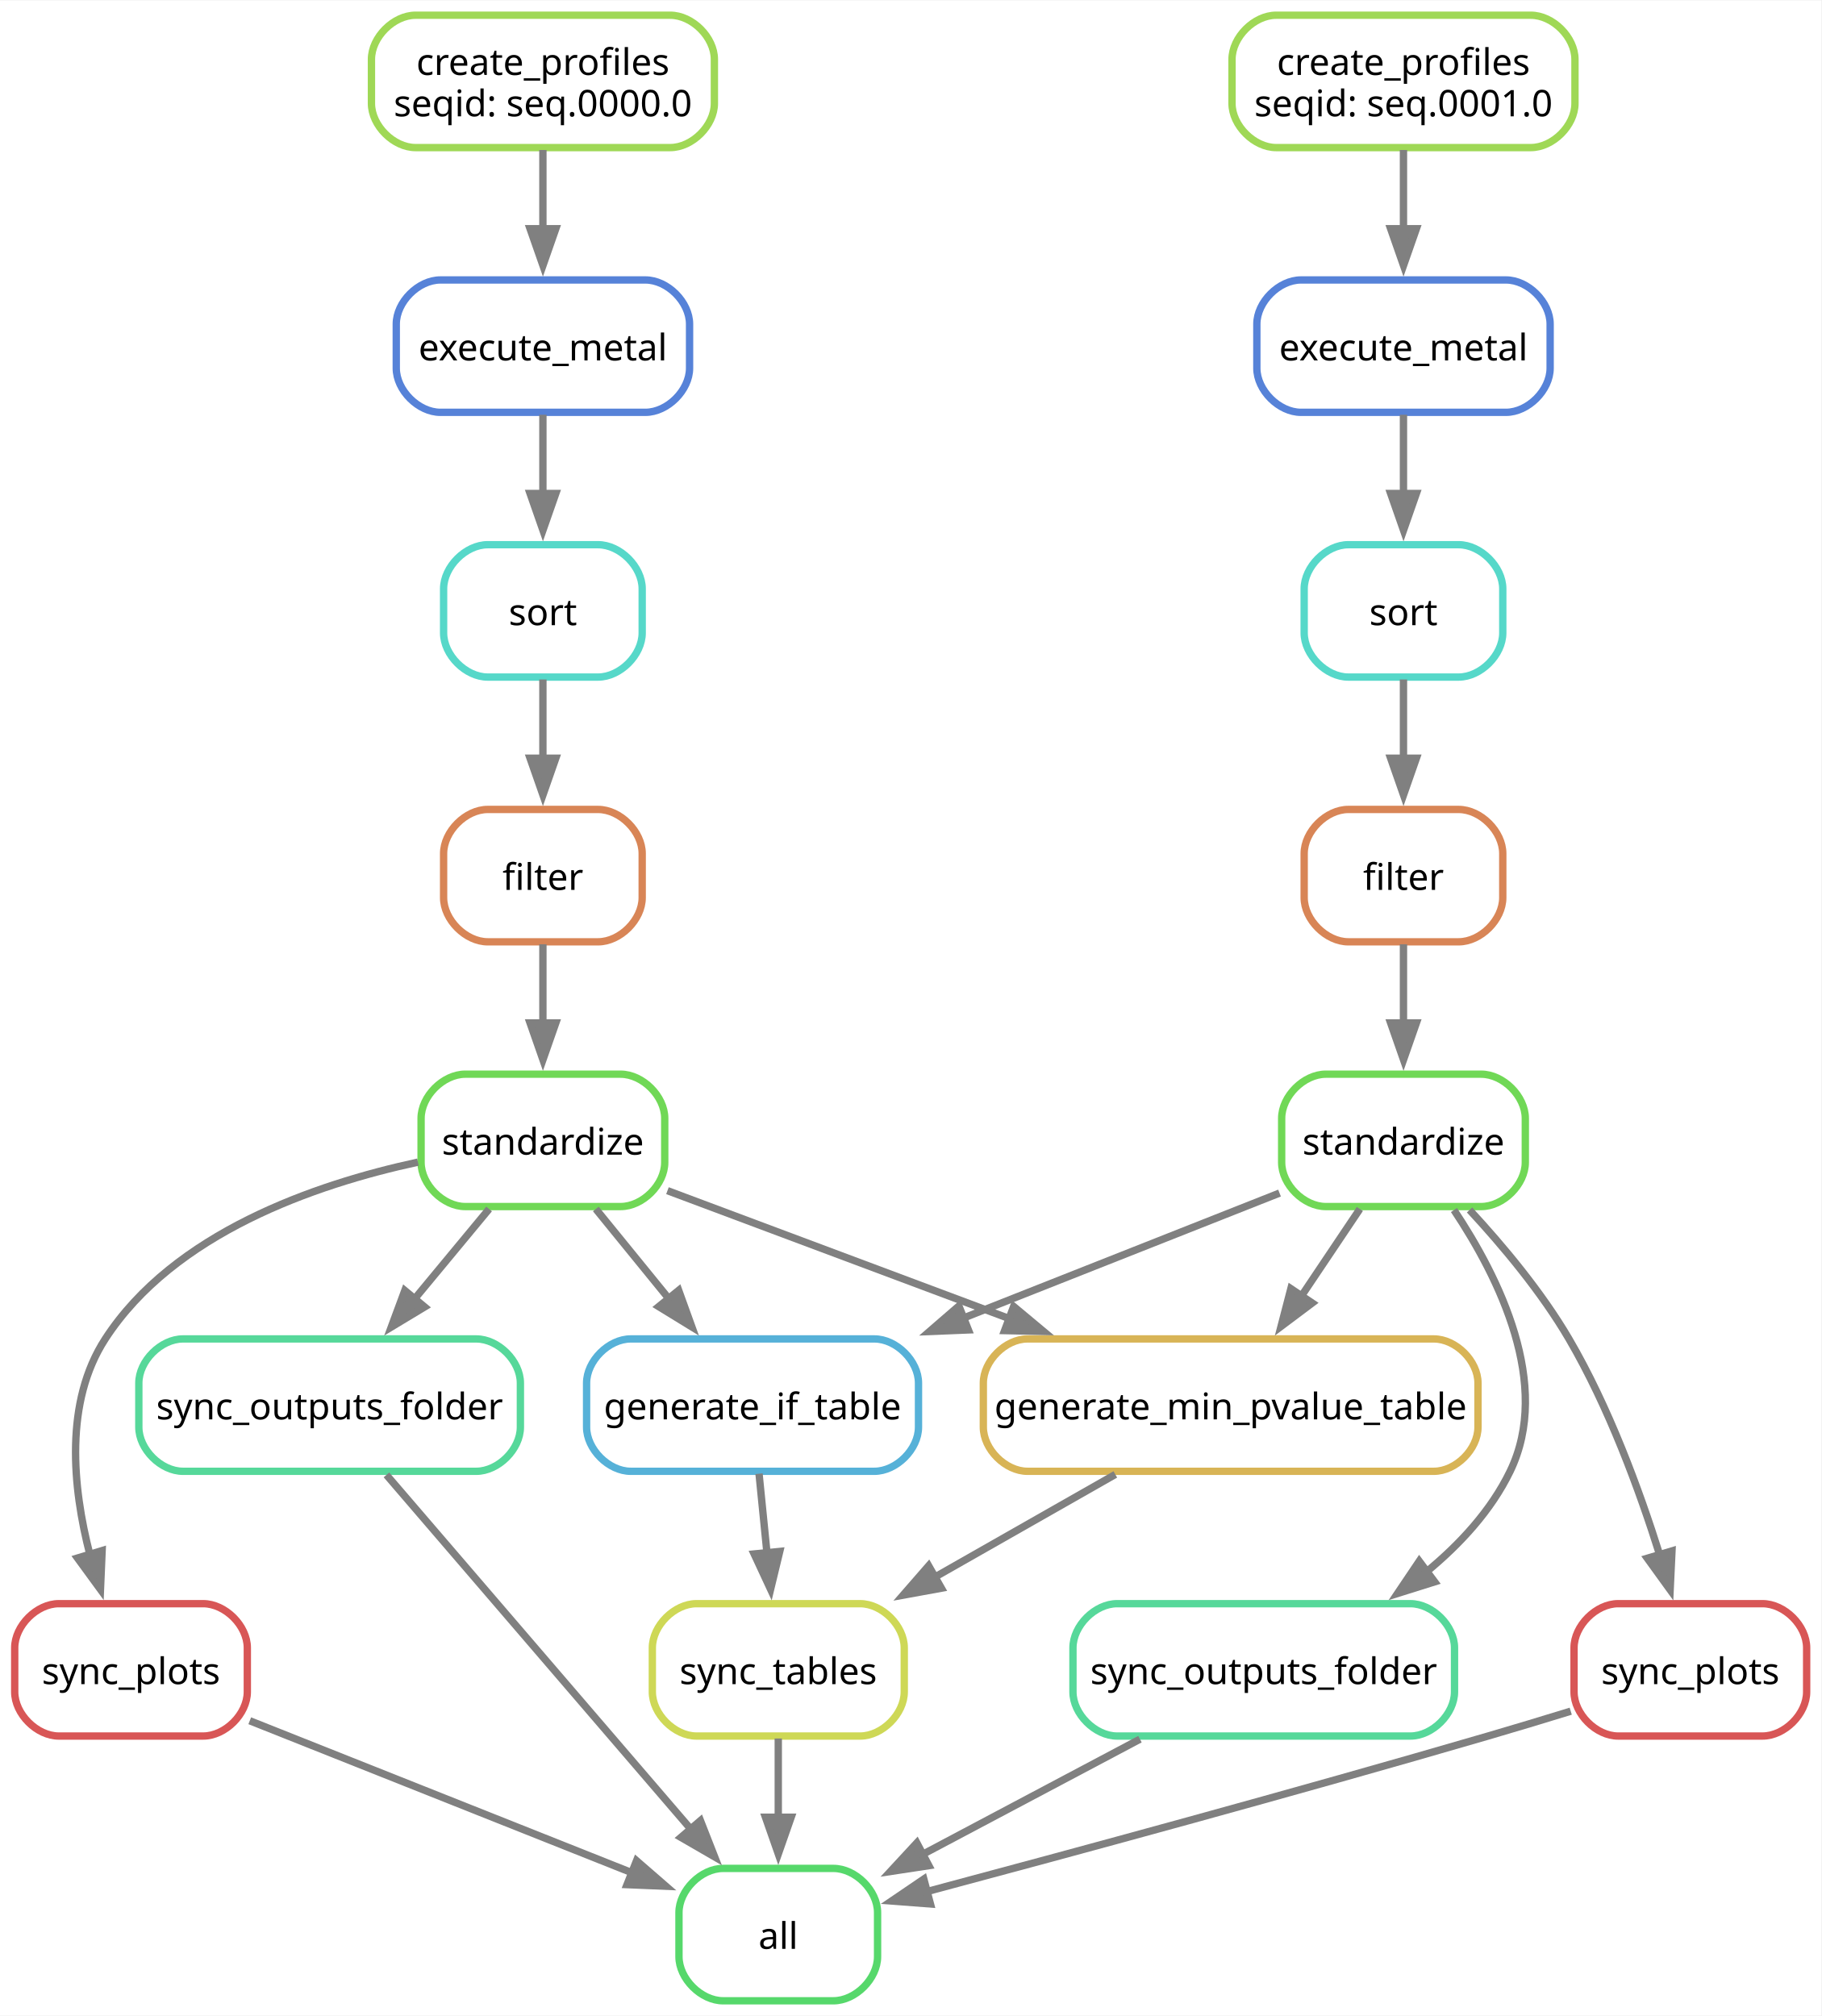
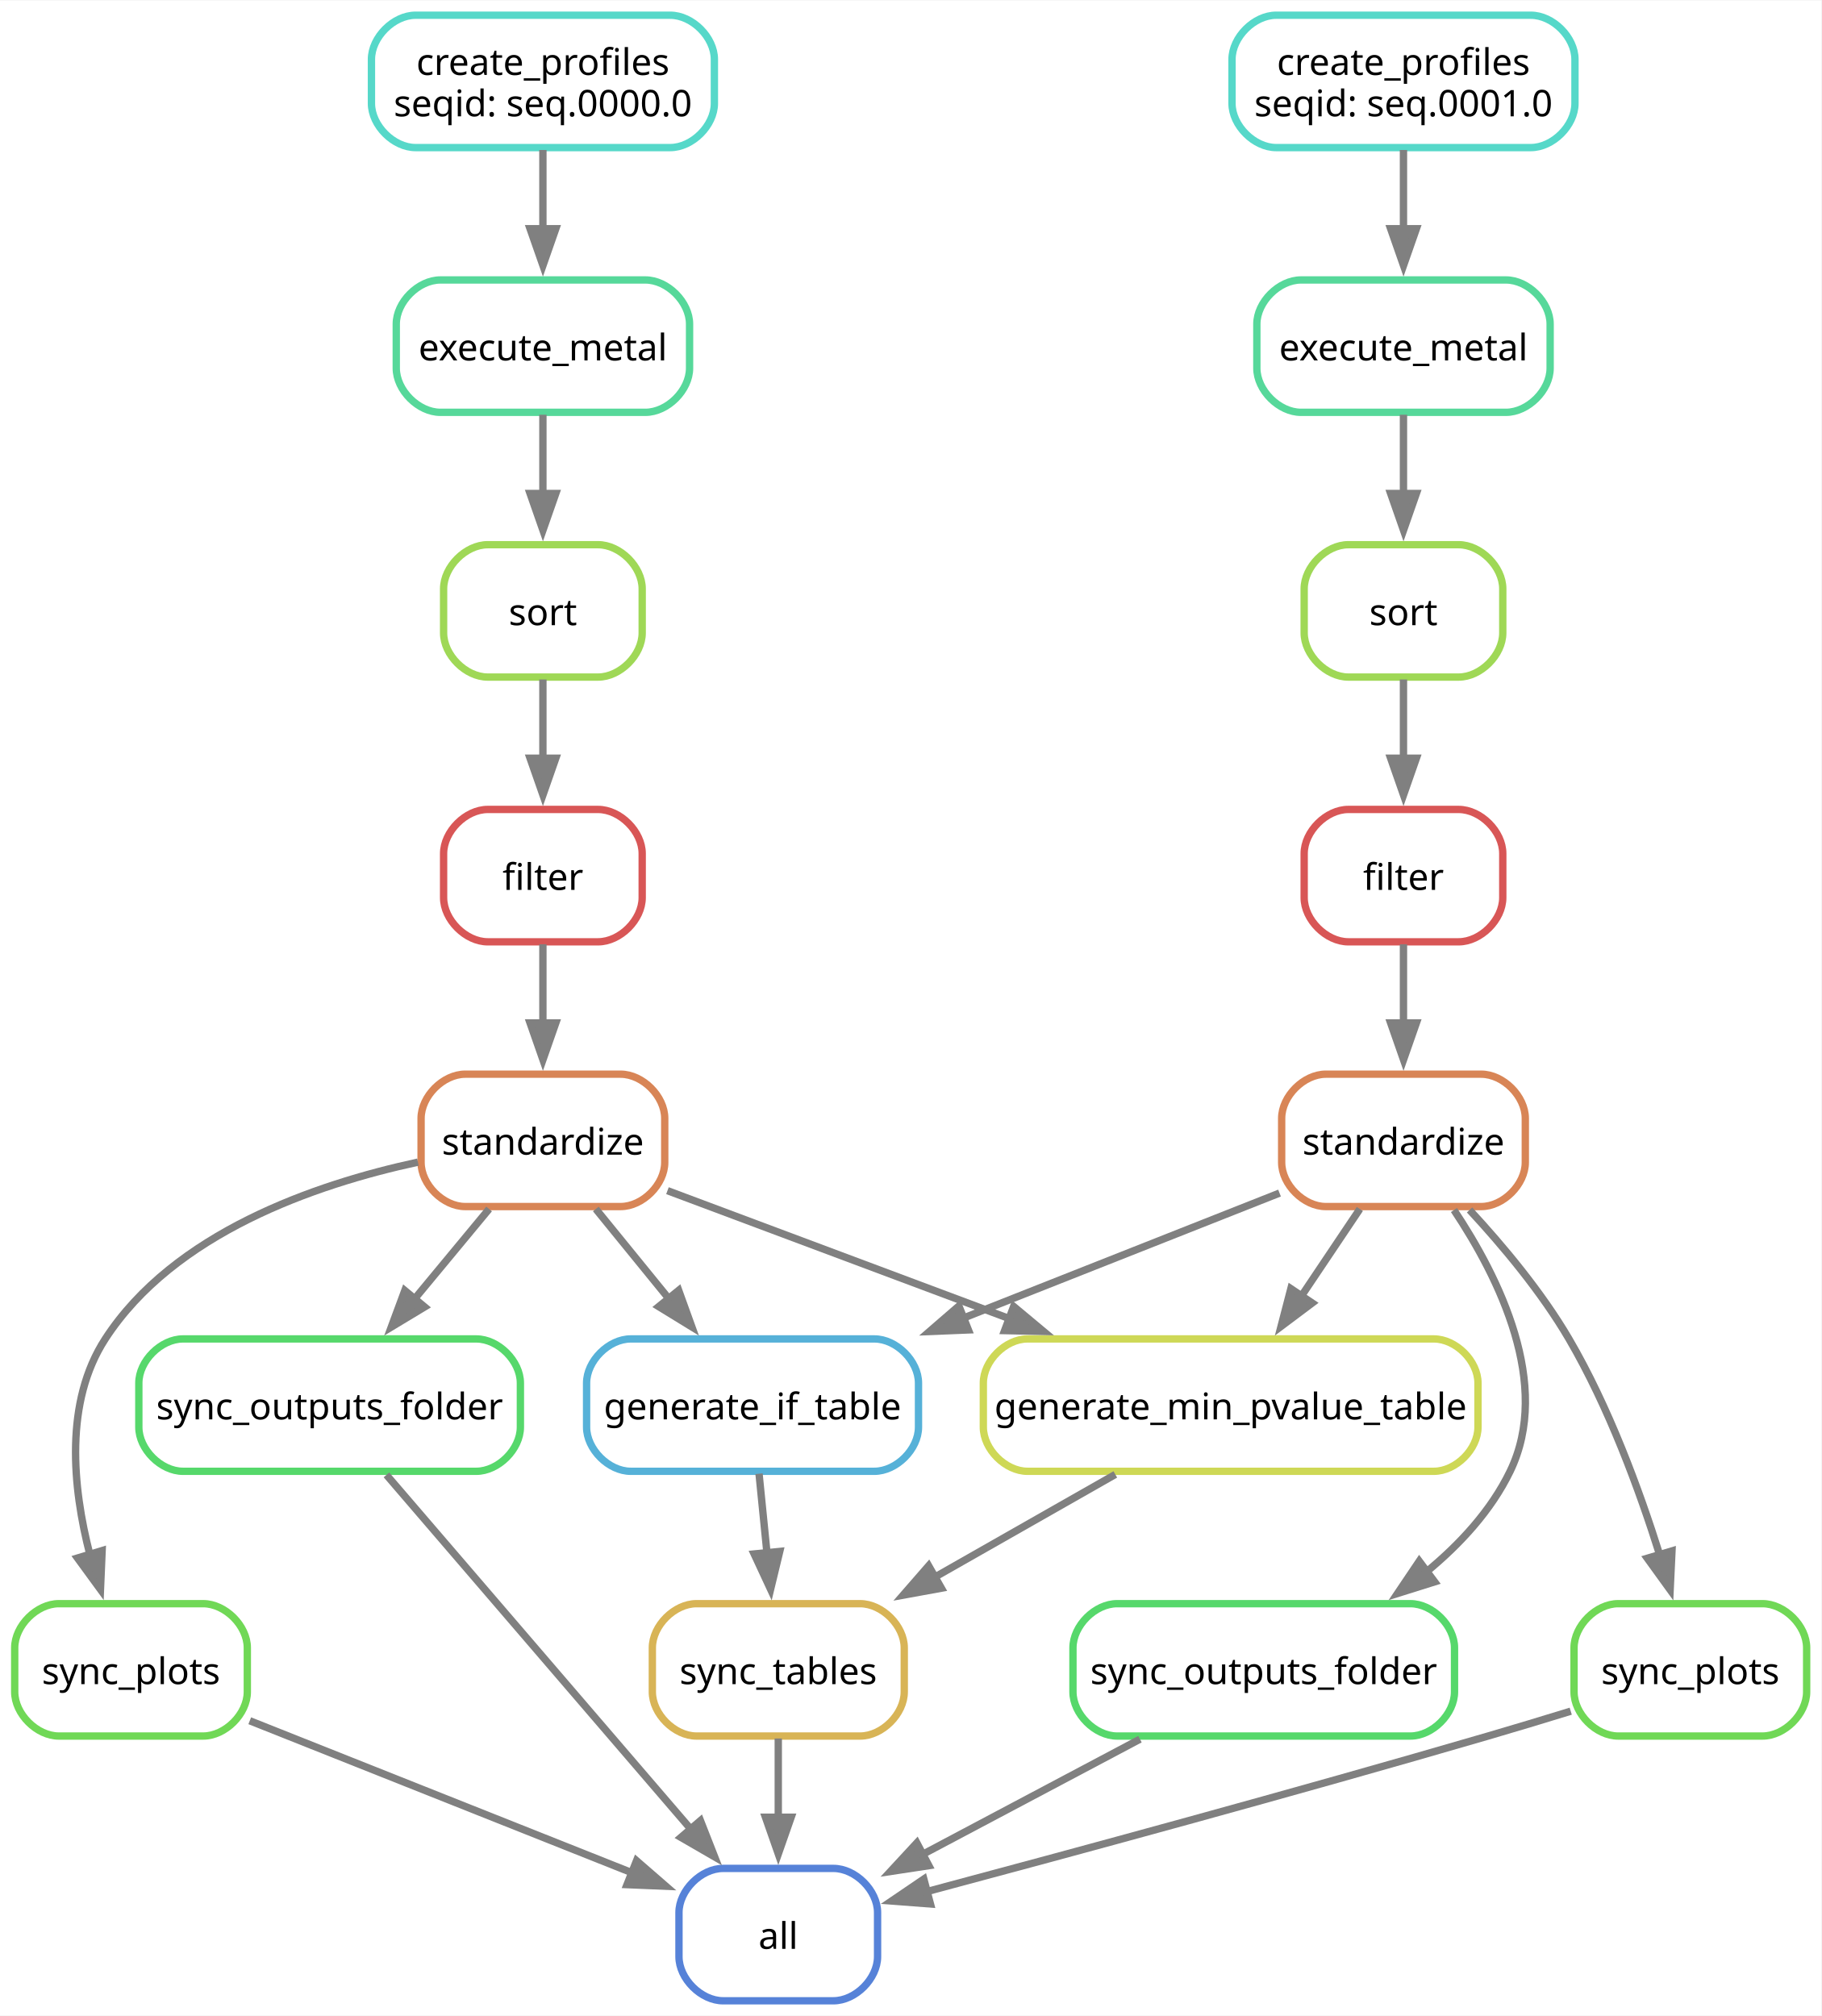
<svg xmlns="http://www.w3.org/2000/svg" width="495pt" height="548pt" viewBox="0.00 0.00 495.25 548.00">
  <g id="graph0" class="graph" transform="scale(1 1) rotate(0) translate(4 544)">
    <polygon fill="white" stroke="none" points="-4,4 -4,-544 491.25,-544 491.25,4 -4,4" />
    <g id="node1" class="node">
-       <path fill="none" stroke="#56d86b" stroke-width="2" d="M222.62,-36C222.62,-36 192.62,-36 192.62,-36 186.62,-36 180.62,-30 180.62,-24 180.62,-24 180.62,-12 180.62,-12 180.62,-6 186.62,0 192.62,0 192.62,0 222.62,0 222.62,0 228.62,0 234.62,-6 234.62,-12 234.62,-12 234.62,-24 234.62,-24 234.62,-30 228.62,-36 222.62,-36" />
+       <path fill="none" stroke="#5682d8" stroke-width="2" d="M222.62,-36C222.62,-36 192.62,-36 192.62,-36 186.62,-36 180.62,-30 180.62,-24 180.62,-24 180.62,-12 180.62,-12 180.62,-6 186.62,0 192.62,0 192.62,0 222.62,0 222.62,0 228.62,0 234.62,-6 234.62,-12 234.62,-12 234.62,-24 234.62,-24 234.62,-30 228.62,-36 222.62,-36" />
      <text text-anchor="middle" x="207.62" y="-14.12" font-family="sans" font-size="10.00">all</text>
    </g>
    <g id="node2" class="node">
-       <path fill="none" stroke="#56d89a" stroke-width="2" d="M125.5,-180C125.5,-180 45.75,-180 45.75,-180 39.75,-180 33.75,-174 33.75,-168 33.75,-168 33.75,-156 33.75,-156 33.75,-150 39.75,-144 45.75,-144 45.75,-144 125.5,-144 125.5,-144 131.5,-144 137.5,-150 137.5,-156 137.5,-156 137.5,-168 137.5,-168 137.5,-174 131.5,-180 125.5,-180" />
+       <path fill="none" stroke="#56d86b" stroke-width="2" d="M125.5,-180C125.5,-180 45.75,-180 45.75,-180 39.75,-180 33.75,-174 33.75,-168 33.75,-168 33.75,-156 33.75,-156 33.75,-150 39.75,-144 45.75,-144 45.75,-144 125.5,-144 125.5,-144 131.5,-144 137.5,-150 137.5,-156 137.5,-156 137.5,-168 137.5,-168 137.5,-174 131.5,-180 125.5,-180" />
      <text text-anchor="middle" x="85.62" y="-158.12" font-family="sans" font-size="10.00">sync_outputs_folder</text>
    </g>
    <g id="edge1" class="edge">
      <path fill="none" stroke="grey" stroke-width="2" d="M101.08,-143.02C121.98,-118.69 159.45,-75.07 183.93,-46.58" />
      <polygon fill="grey" stroke="grey" stroke-width="2" points="186.46,-49 190.33,-39.13 181.15,-44.44 186.46,-49" />
    </g>
    <g id="node3" class="node">
-       <path fill="none" stroke="#70d856" stroke-width="2" d="M164.75,-252C164.75,-252 122.5,-252 122.5,-252 116.5,-252 110.5,-246 110.5,-240 110.5,-240 110.5,-228 110.5,-228 110.5,-222 116.5,-216 122.5,-216 122.5,-216 164.75,-216 164.75,-216 170.75,-216 176.75,-222 176.75,-228 176.75,-228 176.75,-240 176.75,-240 176.75,-246 170.75,-252 164.75,-252" />
+       <path fill="none" stroke="#d88556" stroke-width="2" d="M164.75,-252C164.75,-252 122.5,-252 122.5,-252 116.5,-252 110.5,-246 110.5,-240 110.5,-240 110.5,-228 110.5,-228 110.5,-222 116.5,-216 122.5,-216 122.5,-216 164.75,-216 164.75,-216 170.75,-216 176.75,-222 176.75,-228 176.75,-228 176.75,-240 176.75,-240 176.75,-246 170.75,-252 164.75,-252" />
      <text text-anchor="middle" x="143.62" y="-230.12" font-family="sans" font-size="10.00">standardize</text>
    </g>
    <g id="edge6" class="edge">
      <path fill="none" stroke="grey" stroke-width="2" d="M128.99,-215.34C122.85,-207.93 115.57,-199.14 108.74,-190.9" />
      <polygon fill="grey" stroke="grey" stroke-width="2" points="111.46,-188.7 102.39,-183.23 106.07,-193.17 111.46,-188.7" />
    </g>
    <g id="node15" class="node">
-       <path fill="none" stroke="#d8b456" stroke-width="2" d="M385.88,-180C385.88,-180 275.38,-180 275.38,-180 269.38,-180 263.38,-174 263.38,-168 263.38,-168 263.38,-156 263.38,-156 263.38,-150 269.38,-144 275.38,-144 275.38,-144 385.88,-144 385.88,-144 391.88,-144 397.88,-150 397.88,-156 397.88,-156 397.88,-168 397.88,-168 397.88,-174 391.88,-180 385.88,-180" />
+       <path fill="none" stroke="#ced856" stroke-width="2" d="M385.88,-180C385.88,-180 275.38,-180 275.38,-180 269.38,-180 263.38,-174 263.38,-168 263.38,-168 263.38,-156 263.38,-156 263.38,-150 269.38,-144 275.38,-144 275.38,-144 385.88,-144 385.88,-144 391.88,-144 397.88,-150 397.88,-156 397.88,-156 397.88,-168 397.88,-168 397.88,-174 391.88,-180 385.88,-180" />
      <text text-anchor="middle" x="330.62" y="-158.12" font-family="sans" font-size="10.00">generate_min_pvalue_table</text>
    </g>
    <g id="edge18" class="edge">
      <path fill="none" stroke="grey" stroke-width="2" d="M177.49,-220.32C203.41,-210.62 239.83,-196.99 270.65,-185.45" />
      <polygon fill="grey" stroke="grey" stroke-width="2" points="271.62,-188.83 279.76,-182.04 269.16,-182.27 271.62,-188.83" />
    </g>
    <g id="node16" class="node">
      <path fill="none" stroke="#56b1d8" stroke-width="2" d="M233.75,-180C233.75,-180 167.5,-180 167.5,-180 161.5,-180 155.5,-174 155.5,-168 155.5,-168 155.5,-156 155.5,-156 155.5,-150 161.5,-144 167.5,-144 167.5,-144 233.75,-144 233.75,-144 239.75,-144 245.75,-150 245.75,-156 245.75,-156 245.75,-168 245.75,-168 245.75,-174 239.75,-180 233.75,-180" />
      <text text-anchor="middle" x="200.62" y="-158.12" font-family="sans" font-size="10.00">generate_if_table</text>
    </g>
    <g id="edge20" class="edge">
      <path fill="none" stroke="grey" stroke-width="2" d="M158.01,-215.34C164.04,-207.93 171.19,-199.14 177.9,-190.9" />
      <polygon fill="grey" stroke="grey" stroke-width="2" points="180.54,-193.21 184.14,-183.25 175.11,-188.79 180.54,-193.21" />
    </g>
    <g id="node17" class="node">
-       <path fill="none" stroke="#d85656" stroke-width="2" d="M51.25,-108C51.25,-108 12,-108 12,-108 6,-108 0,-102 0,-96 0,-96 0,-84 0,-84 0,-78 6,-72 12,-72 12,-72 51.25,-72 51.25,-72 57.25,-72 63.25,-78 63.25,-84 63.25,-84 63.25,-96 63.25,-96 63.25,-102 57.25,-108 51.25,-108" />
+       <path fill="none" stroke="#70d856" stroke-width="2" d="M51.25,-108C51.25,-108 12,-108 12,-108 6,-108 0,-102 0,-96 0,-96 0,-84 0,-84 0,-78 6,-72 12,-72 12,-72 51.25,-72 51.25,-72 57.25,-72 63.25,-78 63.25,-84 63.25,-84 63.25,-96 63.25,-96 63.25,-102 57.25,-108 51.25,-108" />
      <text text-anchor="middle" x="31.62" y="-86.12" font-family="sans" font-size="10.00">sync_plots</text>
    </g>
    <g id="edge22" class="edge">
      <path fill="none" stroke="grey" stroke-width="2" d="M109.65,-228.08C81.54,-222.02 43.28,-208.74 24.62,-180 13.49,-162.85 15.69,-139.73 20.44,-121.35" />
      <polygon fill="grey" stroke="grey" stroke-width="2" points="23.77,-122.44 23.32,-111.86 17.07,-120.41 23.77,-122.44" />
    </g>
    <g id="node4" class="node">
-       <path fill="none" stroke="#d88556" stroke-width="2" d="M158.62,-324C158.62,-324 128.62,-324 128.62,-324 122.62,-324 116.62,-318 116.62,-312 116.62,-312 116.62,-300 116.62,-300 116.62,-294 122.62,-288 128.62,-288 128.62,-288 158.62,-288 158.62,-288 164.62,-288 170.62,-294 170.62,-300 170.62,-300 170.62,-312 170.62,-312 170.62,-318 164.62,-324 158.62,-324" />
+       <path fill="none" stroke="#d85656" stroke-width="2" d="M158.62,-324C158.62,-324 128.62,-324 128.62,-324 122.62,-324 116.62,-318 116.62,-312 116.62,-312 116.62,-300 116.62,-300 116.62,-294 122.62,-288 128.62,-288 128.62,-288 158.62,-288 158.62,-288 164.62,-288 170.62,-294 170.62,-300 170.62,-300 170.62,-312 170.62,-312 170.62,-318 164.62,-324 158.62,-324" />
      <text text-anchor="middle" x="143.62" y="-302.12" font-family="sans" font-size="10.00">filter</text>
    </g>
    <g id="edge7" class="edge">
      <path fill="none" stroke="grey" stroke-width="2" d="M143.62,-287.34C143.62,-280.75 143.62,-273.08 143.62,-265.67" />
      <polygon fill="grey" stroke="grey" stroke-width="2" points="147.13,-265.93 143.63,-255.93 140.13,-265.93 147.13,-265.93" />
    </g>
    <g id="node5" class="node">
-       <path fill="none" stroke="#56d8c9" stroke-width="2" d="M158.62,-396C158.62,-396 128.62,-396 128.62,-396 122.62,-396 116.62,-390 116.62,-384 116.62,-384 116.62,-372 116.62,-372 116.62,-366 122.62,-360 128.62,-360 128.62,-360 158.62,-360 158.62,-360 164.62,-360 170.62,-366 170.62,-372 170.62,-372 170.62,-384 170.62,-384 170.62,-390 164.62,-396 158.62,-396" />
+       <path fill="none" stroke="#9fd856" stroke-width="2" d="M158.62,-396C158.62,-396 128.62,-396 128.62,-396 122.62,-396 116.62,-390 116.62,-384 116.62,-384 116.62,-372 116.62,-372 116.62,-366 122.62,-360 128.62,-360 128.62,-360 158.62,-360 158.62,-360 164.62,-360 170.62,-366 170.62,-372 170.62,-372 170.62,-384 170.62,-384 170.62,-390 164.62,-396 158.62,-396" />
      <text text-anchor="middle" x="143.62" y="-374.12" font-family="sans" font-size="10.00">sort</text>
    </g>
    <g id="edge8" class="edge">
      <path fill="none" stroke="grey" stroke-width="2" d="M143.62,-359.34C143.62,-352.75 143.62,-345.08 143.62,-337.67" />
      <polygon fill="grey" stroke="grey" stroke-width="2" points="147.13,-337.93 143.63,-327.93 140.13,-337.93 147.13,-337.93" />
    </g>
    <g id="node6" class="node">
-       <path fill="none" stroke="#5682d8" stroke-width="2" d="M171.5,-468C171.5,-468 115.75,-468 115.75,-468 109.75,-468 103.75,-462 103.75,-456 103.75,-456 103.75,-444 103.75,-444 103.75,-438 109.75,-432 115.75,-432 115.75,-432 171.5,-432 171.5,-432 177.5,-432 183.5,-438 183.5,-444 183.5,-444 183.5,-456 183.5,-456 183.5,-462 177.5,-468 171.5,-468" />
+       <path fill="none" stroke="#56d89a" stroke-width="2" d="M171.5,-468C171.5,-468 115.75,-468 115.75,-468 109.75,-468 103.75,-462 103.75,-456 103.75,-456 103.75,-444 103.75,-444 103.75,-438 109.75,-432 115.75,-432 115.75,-432 171.5,-432 171.5,-432 177.5,-432 183.5,-438 183.5,-444 183.5,-444 183.5,-456 183.5,-456 183.5,-462 177.5,-468 171.5,-468" />
      <text text-anchor="middle" x="143.62" y="-446.12" font-family="sans" font-size="10.00">execute_metal</text>
    </g>
    <g id="edge9" class="edge">
      <path fill="none" stroke="grey" stroke-width="2" d="M143.62,-431.34C143.62,-424.75 143.62,-417.08 143.62,-409.67" />
      <polygon fill="grey" stroke="grey" stroke-width="2" points="147.13,-409.93 143.63,-399.93 140.13,-409.93 147.13,-409.93" />
    </g>
    <g id="node7" class="node">
-       <path fill="none" stroke="#9fd856" stroke-width="2" d="M178.25,-540C178.25,-540 109,-540 109,-540 103,-540 97,-534 97,-528 97,-528 97,-516 97,-516 97,-510 103,-504 109,-504 109,-504 178.25,-504 178.25,-504 184.25,-504 190.25,-510 190.25,-516 190.25,-516 190.25,-528 190.25,-528 190.25,-534 184.25,-540 178.25,-540" />
+       <path fill="none" stroke="#56d8c9" stroke-width="2" d="M178.25,-540C178.25,-540 109,-540 109,-540 103,-540 97,-534 97,-528 97,-528 97,-516 97,-516 97,-510 103,-504 109,-504 109,-504 178.25,-504 178.25,-504 184.25,-504 190.25,-510 190.25,-516 190.25,-516 190.25,-528 190.25,-528 190.25,-534 184.25,-540 178.25,-540" />
      <text text-anchor="middle" x="143.62" y="-523.75" font-family="sans" font-size="10.00">create_profiles</text>
      <text text-anchor="middle" x="143.62" y="-512.5" font-family="sans" font-size="10.00">seqid: seq.0000.0</text>
    </g>
    <g id="edge10" class="edge">
      <path fill="none" stroke="grey" stroke-width="2" d="M143.62,-503.34C143.62,-496.75 143.62,-489.08 143.62,-481.67" />
      <polygon fill="grey" stroke="grey" stroke-width="2" points="147.13,-481.93 143.63,-471.93 140.13,-481.93 147.13,-481.93" />
    </g>
    <g id="node8" class="node">
-       <path fill="none" stroke="#56d89a" stroke-width="2" d="M379.5,-108C379.5,-108 299.75,-108 299.75,-108 293.75,-108 287.75,-102 287.75,-96 287.75,-96 287.75,-84 287.75,-84 287.75,-78 293.75,-72 299.75,-72 299.75,-72 379.5,-72 379.5,-72 385.5,-72 391.5,-78 391.5,-84 391.5,-84 391.5,-96 391.5,-96 391.5,-102 385.5,-108 379.5,-108" />
+       <path fill="none" stroke="#56d86b" stroke-width="2" d="M379.5,-108C379.5,-108 299.75,-108 299.75,-108 293.75,-108 287.75,-102 287.75,-96 287.75,-96 287.75,-84 287.75,-84 287.75,-78 293.75,-72 299.75,-72 299.75,-72 379.5,-72 379.5,-72 385.5,-72 391.5,-78 391.5,-84 391.5,-84 391.5,-96 391.5,-96 391.5,-102 385.5,-108 379.5,-108" />
      <text text-anchor="middle" x="339.62" y="-86.12" font-family="sans" font-size="10.00">sync_outputs_folder</text>
    </g>
    <g id="edge2" class="edge">
      <path fill="none" stroke="grey" stroke-width="2" d="M305.97,-71.15C287.97,-61.61 265.7,-49.79 246.9,-39.83" />
      <polygon fill="grey" stroke="grey" stroke-width="2" points="248.57,-36.75 238.1,-35.16 245.3,-42.94 248.57,-36.75" />
    </g>
    <g id="node9" class="node">
-       <path fill="none" stroke="#70d856" stroke-width="2" d="M398.75,-252C398.75,-252 356.5,-252 356.5,-252 350.5,-252 344.5,-246 344.5,-240 344.5,-240 344.5,-228 344.5,-228 344.5,-222 350.5,-216 356.5,-216 356.5,-216 398.75,-216 398.75,-216 404.75,-216 410.75,-222 410.75,-228 410.75,-228 410.75,-240 410.75,-240 410.75,-246 404.75,-252 398.75,-252" />
+       <path fill="none" stroke="#d88556" stroke-width="2" d="M398.75,-252C398.75,-252 356.5,-252 356.5,-252 350.5,-252 344.5,-246 344.5,-240 344.5,-240 344.5,-228 344.5,-228 344.5,-222 350.5,-216 356.5,-216 356.5,-216 398.75,-216 398.75,-216 404.75,-216 410.75,-222 410.75,-228 410.75,-228 410.75,-240 410.75,-240 410.75,-246 404.75,-252 398.75,-252" />
      <text text-anchor="middle" x="377.62" y="-230.12" font-family="sans" font-size="10.00">standardize</text>
    </g>
    <g id="edge11" class="edge">
      <path fill="none" stroke="grey" stroke-width="2" d="M391.35,-215.06C403.61,-196.68 418.02,-167.55 406.62,-144 401.45,-133.31 392.96,-124.13 383.74,-116.55" />
      <polygon fill="grey" stroke="grey" stroke-width="2" points="386.1,-113.94 375.99,-110.77 381.91,-119.56 386.1,-113.94" />
    </g>
    <g id="edge19" class="edge">
      <path fill="none" stroke="grey" stroke-width="2" d="M365.76,-215.34C360.9,-208.1 355.15,-199.53 349.73,-191.45" />
      <polygon fill="grey" stroke="grey" stroke-width="2" points="352.81,-189.77 344.33,-183.41 347,-193.67 352.81,-189.77" />
    </g>
    <g id="edge21" class="edge">
      <path fill="none" stroke="grey" stroke-width="2" d="M343.92,-219.67C319.61,-210.05 286.2,-196.84 257.76,-185.6" />
      <polygon fill="grey" stroke="grey" stroke-width="2" points="259.32,-182.45 248.73,-182.02 256.74,-188.96 259.32,-182.45" />
    </g>
    <g id="node18" class="node">
-       <path fill="none" stroke="#d85656" stroke-width="2" d="M475.25,-108C475.25,-108 436,-108 436,-108 430,-108 424,-102 424,-96 424,-96 424,-84 424,-84 424,-78 430,-72 436,-72 436,-72 475.25,-72 475.25,-72 481.25,-72 487.25,-78 487.25,-84 487.25,-84 487.25,-96 487.25,-96 487.25,-102 481.25,-108 475.25,-108" />
+       <path fill="none" stroke="#70d856" stroke-width="2" d="M475.25,-108C475.25,-108 436,-108 436,-108 430,-108 424,-102 424,-96 424,-96 424,-84 424,-84 424,-78 430,-72 436,-72 436,-72 475.25,-72 475.25,-72 481.25,-72 487.25,-78 487.25,-84 487.25,-84 487.25,-96 487.25,-96 487.25,-102 481.25,-108 475.25,-108" />
      <text text-anchor="middle" x="455.62" y="-86.12" font-family="sans" font-size="10.00">sync_plots</text>
    </g>
    <g id="edge23" class="edge">
      <path fill="none" stroke="grey" stroke-width="2" d="M395.59,-215.08C404.62,-205.34 415.19,-192.71 422.62,-180 433.42,-161.55 441.75,-138.94 447.34,-121.13" />
      <polygon fill="grey" stroke="grey" stroke-width="2" points="450.63,-122.35 450.13,-111.77 443.92,-120.35 450.63,-122.35" />
    </g>
    <g id="node10" class="node">
-       <path fill="none" stroke="#d88556" stroke-width="2" d="M392.62,-324C392.62,-324 362.62,-324 362.62,-324 356.62,-324 350.62,-318 350.62,-312 350.62,-312 350.62,-300 350.62,-300 350.62,-294 356.62,-288 362.62,-288 362.62,-288 392.62,-288 392.62,-288 398.62,-288 404.62,-294 404.62,-300 404.62,-300 404.62,-312 404.62,-312 404.62,-318 398.62,-324 392.62,-324" />
+       <path fill="none" stroke="#d85656" stroke-width="2" d="M392.62,-324C392.62,-324 362.62,-324 362.62,-324 356.62,-324 350.62,-318 350.62,-312 350.62,-312 350.62,-300 350.62,-300 350.62,-294 356.62,-288 362.62,-288 362.62,-288 392.62,-288 392.62,-288 398.62,-288 404.62,-294 404.62,-300 404.62,-300 404.62,-312 404.62,-312 404.62,-318 398.62,-324 392.62,-324" />
      <text text-anchor="middle" x="377.62" y="-302.12" font-family="sans" font-size="10.00">filter</text>
    </g>
    <g id="edge12" class="edge">
      <path fill="none" stroke="grey" stroke-width="2" d="M377.62,-287.34C377.62,-280.75 377.62,-273.08 377.62,-265.67" />
      <polygon fill="grey" stroke="grey" stroke-width="2" points="381.13,-265.93 377.63,-255.93 374.13,-265.93 381.13,-265.93" />
    </g>
    <g id="node11" class="node">
-       <path fill="none" stroke="#56d8c9" stroke-width="2" d="M392.62,-396C392.62,-396 362.62,-396 362.62,-396 356.62,-396 350.62,-390 350.62,-384 350.62,-384 350.62,-372 350.62,-372 350.62,-366 356.62,-360 362.62,-360 362.62,-360 392.62,-360 392.62,-360 398.62,-360 404.62,-366 404.62,-372 404.62,-372 404.62,-384 404.62,-384 404.62,-390 398.62,-396 392.62,-396" />
+       <path fill="none" stroke="#9fd856" stroke-width="2" d="M392.62,-396C392.62,-396 362.62,-396 362.62,-396 356.62,-396 350.62,-390 350.62,-384 350.62,-384 350.62,-372 350.62,-372 350.62,-366 356.62,-360 362.62,-360 362.62,-360 392.62,-360 392.62,-360 398.62,-360 404.62,-366 404.62,-372 404.62,-372 404.62,-384 404.62,-384 404.62,-390 398.62,-396 392.62,-396" />
      <text text-anchor="middle" x="377.62" y="-374.12" font-family="sans" font-size="10.00">sort</text>
    </g>
    <g id="edge13" class="edge">
      <path fill="none" stroke="grey" stroke-width="2" d="M377.62,-359.34C377.62,-352.75 377.62,-345.08 377.62,-337.67" />
      <polygon fill="grey" stroke="grey" stroke-width="2" points="381.13,-337.93 377.63,-327.93 374.13,-337.93 381.13,-337.93" />
    </g>
    <g id="node12" class="node">
-       <path fill="none" stroke="#5682d8" stroke-width="2" d="M405.5,-468C405.5,-468 349.75,-468 349.75,-468 343.75,-468 337.75,-462 337.75,-456 337.75,-456 337.75,-444 337.75,-444 337.75,-438 343.75,-432 349.75,-432 349.75,-432 405.5,-432 405.5,-432 411.5,-432 417.5,-438 417.5,-444 417.5,-444 417.5,-456 417.5,-456 417.5,-462 411.5,-468 405.5,-468" />
+       <path fill="none" stroke="#56d89a" stroke-width="2" d="M405.5,-468C405.5,-468 349.75,-468 349.75,-468 343.75,-468 337.75,-462 337.75,-456 337.75,-456 337.75,-444 337.75,-444 337.75,-438 343.75,-432 349.75,-432 349.75,-432 405.5,-432 405.5,-432 411.5,-432 417.5,-438 417.5,-444 417.5,-444 417.5,-456 417.5,-456 417.5,-462 411.5,-468 405.5,-468" />
      <text text-anchor="middle" x="377.62" y="-446.12" font-family="sans" font-size="10.00">execute_metal</text>
    </g>
    <g id="edge14" class="edge">
      <path fill="none" stroke="grey" stroke-width="2" d="M377.62,-431.34C377.62,-424.75 377.62,-417.08 377.62,-409.67" />
      <polygon fill="grey" stroke="grey" stroke-width="2" points="381.13,-409.93 377.63,-399.93 374.13,-409.93 381.13,-409.93" />
    </g>
    <g id="node13" class="node">
-       <path fill="none" stroke="#9fd856" stroke-width="2" d="M412.25,-540C412.25,-540 343,-540 343,-540 337,-540 331,-534 331,-528 331,-528 331,-516 331,-516 331,-510 337,-504 343,-504 343,-504 412.25,-504 412.25,-504 418.25,-504 424.25,-510 424.25,-516 424.25,-516 424.25,-528 424.25,-528 424.25,-534 418.25,-540 412.25,-540" />
+       <path fill="none" stroke="#56d8c9" stroke-width="2" d="M412.25,-540C412.25,-540 343,-540 343,-540 337,-540 331,-534 331,-528 331,-528 331,-516 331,-516 331,-510 337,-504 343,-504 343,-504 412.25,-504 412.25,-504 418.25,-504 424.25,-510 424.25,-516 424.25,-516 424.25,-528 424.25,-528 424.25,-534 418.25,-540 412.25,-540" />
      <text text-anchor="middle" x="377.62" y="-523.75" font-family="sans" font-size="10.00">create_profiles</text>
      <text text-anchor="middle" x="377.62" y="-512.5" font-family="sans" font-size="10.00">seqid: seq.0001.0</text>
    </g>
    <g id="edge15" class="edge">
      <path fill="none" stroke="grey" stroke-width="2" d="M377.62,-503.34C377.62,-496.75 377.62,-489.08 377.62,-481.67" />
      <polygon fill="grey" stroke="grey" stroke-width="2" points="381.13,-481.93 377.63,-471.93 374.13,-481.93 381.13,-481.93" />
    </g>
    <g id="node14" class="node">
-       <path fill="none" stroke="#ced856" stroke-width="2" d="M229.88,-108C229.88,-108 185.38,-108 185.38,-108 179.38,-108 173.38,-102 173.38,-96 173.38,-96 173.38,-84 173.38,-84 173.38,-78 179.38,-72 185.38,-72 185.38,-72 229.88,-72 229.88,-72 235.88,-72 241.88,-78 241.88,-84 241.88,-84 241.88,-96 241.88,-96 241.88,-102 235.88,-108 229.88,-108" />
+       <path fill="none" stroke="#d8b456" stroke-width="2" d="M229.88,-108C229.88,-108 185.38,-108 185.38,-108 179.38,-108 173.38,-102 173.38,-96 173.38,-96 173.38,-84 173.38,-84 173.38,-78 179.38,-72 185.38,-72 185.38,-72 229.88,-72 229.88,-72 235.88,-72 241.88,-78 241.88,-84 241.88,-84 241.88,-96 241.88,-96 241.88,-102 235.88,-108 229.88,-108" />
      <text text-anchor="middle" x="207.62" y="-86.12" font-family="sans" font-size="10.00">sync_tables</text>
    </g>
    <g id="edge3" class="edge">
      <path fill="none" stroke="grey" stroke-width="2" d="M207.62,-71.34C207.62,-64.75 207.62,-57.08 207.62,-49.67" />
      <polygon fill="grey" stroke="grey" stroke-width="2" points="211.13,-49.93 207.63,-39.93 204.13,-49.93 211.13,-49.93" />
    </g>
    <g id="edge16" class="edge">
      <path fill="none" stroke="grey" stroke-width="2" d="M299.27,-143.15C284.38,-134.68 266.35,-124.42 250.24,-115.25" />
      <polygon fill="grey" stroke="grey" stroke-width="2" points="251.98,-112.21 241.55,-110.31 248.51,-118.3 251.98,-112.21" />
    </g>
    <g id="edge17" class="edge">
      <path fill="none" stroke="grey" stroke-width="2" d="M202.39,-143.34C203.05,-136.75 203.82,-129.08 204.56,-121.67" />
      <polygon fill="grey" stroke="grey" stroke-width="2" points="208.02,-122.21 205.53,-111.91 201.06,-121.52 208.02,-122.21" />
    </g>
    <g id="edge4" class="edge">
      <path fill="none" stroke="grey" stroke-width="2" d="M63.91,-76.16C93.25,-64.49 136.65,-47.23 168.07,-34.73" />
      <polygon fill="grey" stroke="grey" stroke-width="2" points="169.08,-38.1 177.08,-31.15 166.49,-31.59 169.08,-38.1" />
    </g>
    <g id="edge5" class="edge">
      <path fill="none" stroke="grey" stroke-width="2" d="M423.1,-78.76C415.73,-76.49 407.92,-74.13 400.62,-72 348.03,-56.65 287.01,-40.11 247.89,-29.66" />
      <polygon fill="grey" stroke="grey" stroke-width="2" points="249,-26.33 238.43,-27.14 247.2,-33.1 249,-26.33" />
    </g>
  </g>
</svg>
